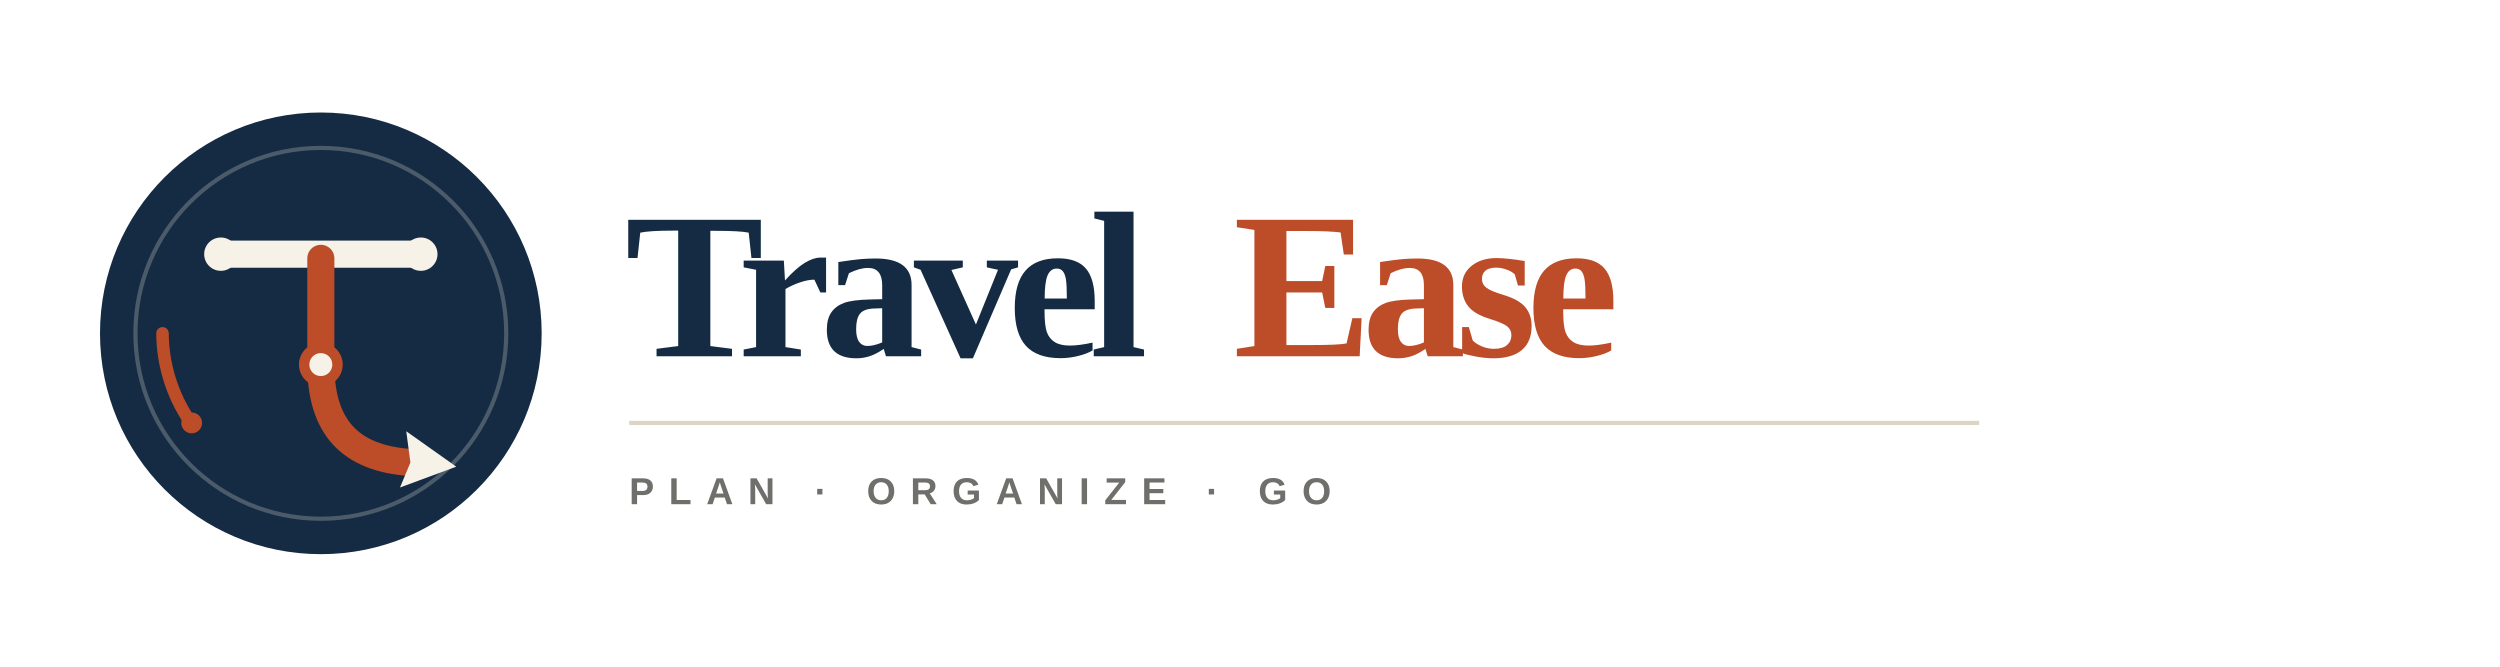
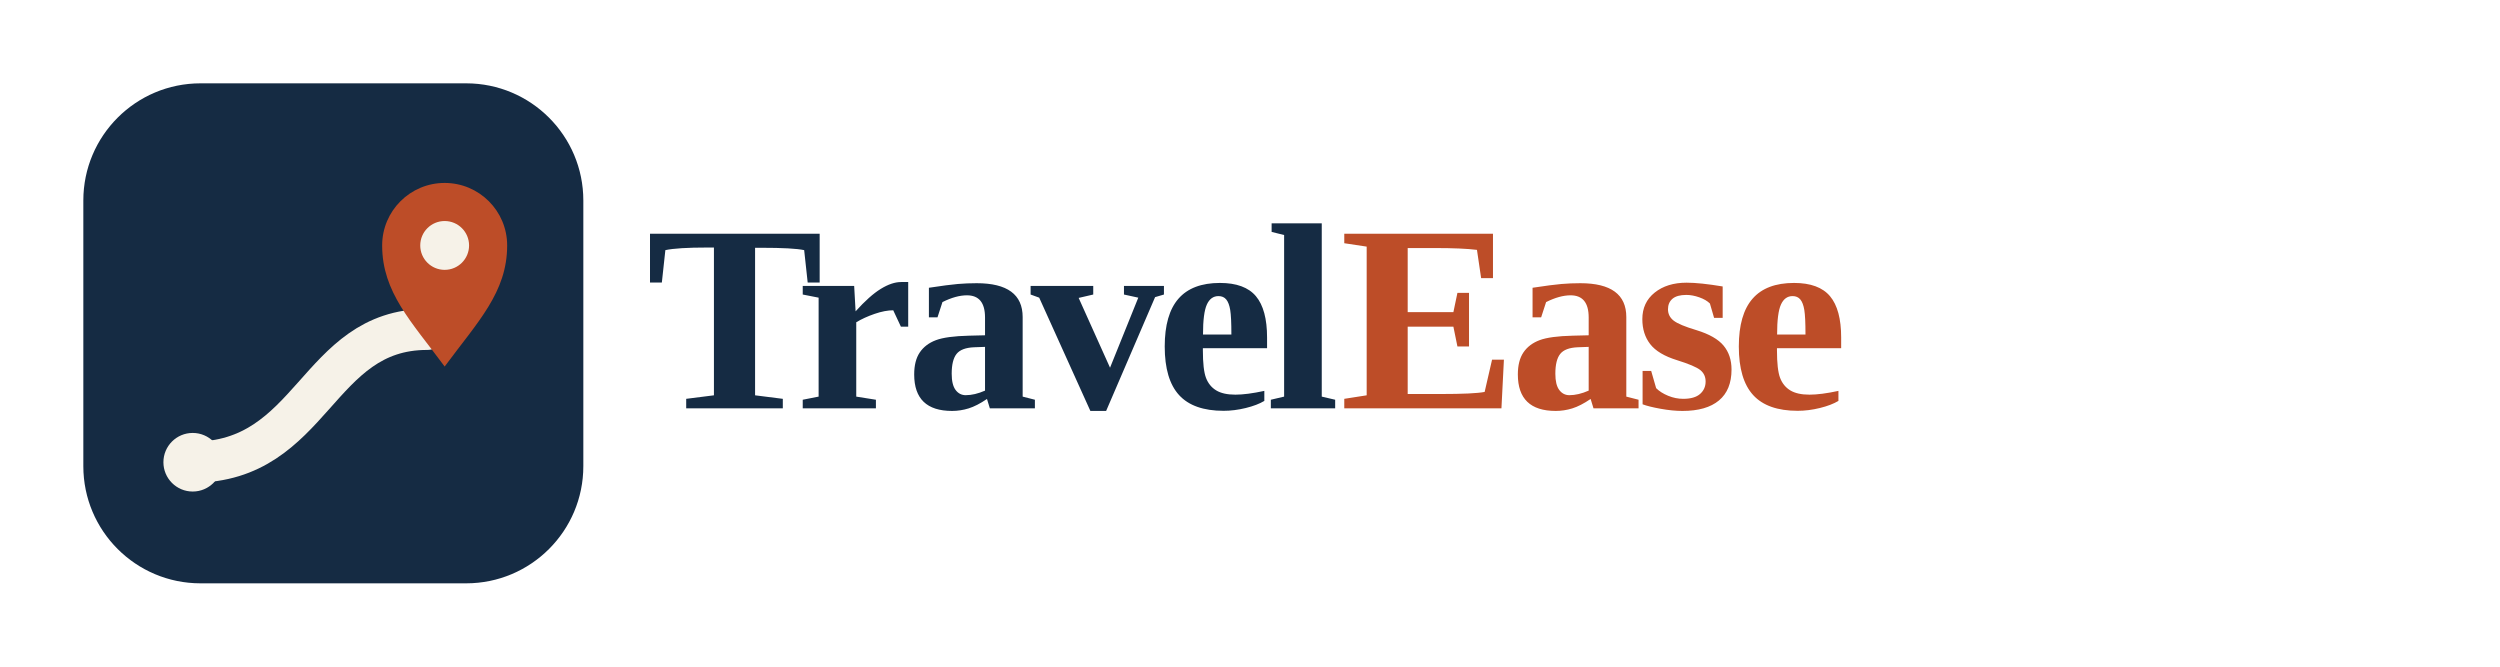
<svg xmlns="http://www.w3.org/2000/svg" width="1200" height="320" viewBox="0 0 1200 320" role="img" aria-labelledby="title desc">
-   <g transform="translate(44 50)">
-     <circle cx="110" cy="110" r="106" fill="#152b43" />
-     <circle cx="110" cy="110" r="89" fill="none" stroke="#f6f2e8" stroke-opacity=".24" stroke-width="2" />
-     <path d="M62 72H158" fill="none" stroke="#f6f2e8" stroke-width="13" stroke-linecap="round" />
-     <path d="M110 74V125c0 30 14 45 43 47" fill="none" stroke="#bd4d28" stroke-width="13" stroke-linecap="round" />
-     <circle cx="62" cy="72" r="8" fill="#f6f2e8" />
-     <circle cx="158" cy="72" r="8" fill="#f6f2e8" />
-     <circle cx="110" cy="125" r="8" fill="#f6f2e8" stroke="#bd4d28" stroke-width="5" />
-     <path d="m151 157 24 17-27 10 5-12Z" fill="#f6f2e8" />
-     <path d="M34 110a76 76 0 0 0 13 42" fill="none" stroke="#bd4d28" stroke-width="6" stroke-linecap="round" />
-     <circle cx="48" cy="153" r="5" fill="#bd4d28" />
+   <g transform="translate(40 40) scale(.46875)">
+     <rect width="512" height="512" rx="120" fill="#152b43" />
+     <path d="M112 388C236 388 238 252 352 252" fill="none" stroke="#f6f2e8" stroke-width="42" stroke-linecap="round" />
+     <circle cx="112" cy="388" r="30" fill="#f6f2e8" />
+     <path d="M370 290C336 244 306 214 306 166a64 64 0 1 1 128 0c0 48-30 78-64 124Z" fill="#bd4d28" />
+     <circle cx="370" cy="166" r="25" fill="#f6f2e8" />
  </g>
-   <g transform="translate(300 78)">
-     <text x="0" y="93" fill="#152b43" font-family="Georgia, 'Times New Roman', serif" font-size="100" font-weight="700" letter-spacing="-5">Travel</text>
-     <text x="292" y="93" fill="#bd4d28" font-family="Georgia, 'Times New Roman', serif" font-size="100" font-weight="700" letter-spacing="-5">Ease</text>
-     <path d="M2 125H650" stroke="#dcd4c5" stroke-width="2" />
-     <text x="2" y="164" fill="#6f706b" font-family="Arial, Helvetica, sans-serif" font-size="18" font-weight="700" letter-spacing="7">PLAN · ORGANIZE · GO</text>
-   </g>
+   <text x="310" y="196" fill="#152b43" font-family="Fraunces, Georgia, 'Times New Roman', serif" font-size="128" font-weight="700" letter-spacing="-4">Travel<tspan fill="#bd4d28">Ease</tspan>
+   </text>
</svg>
